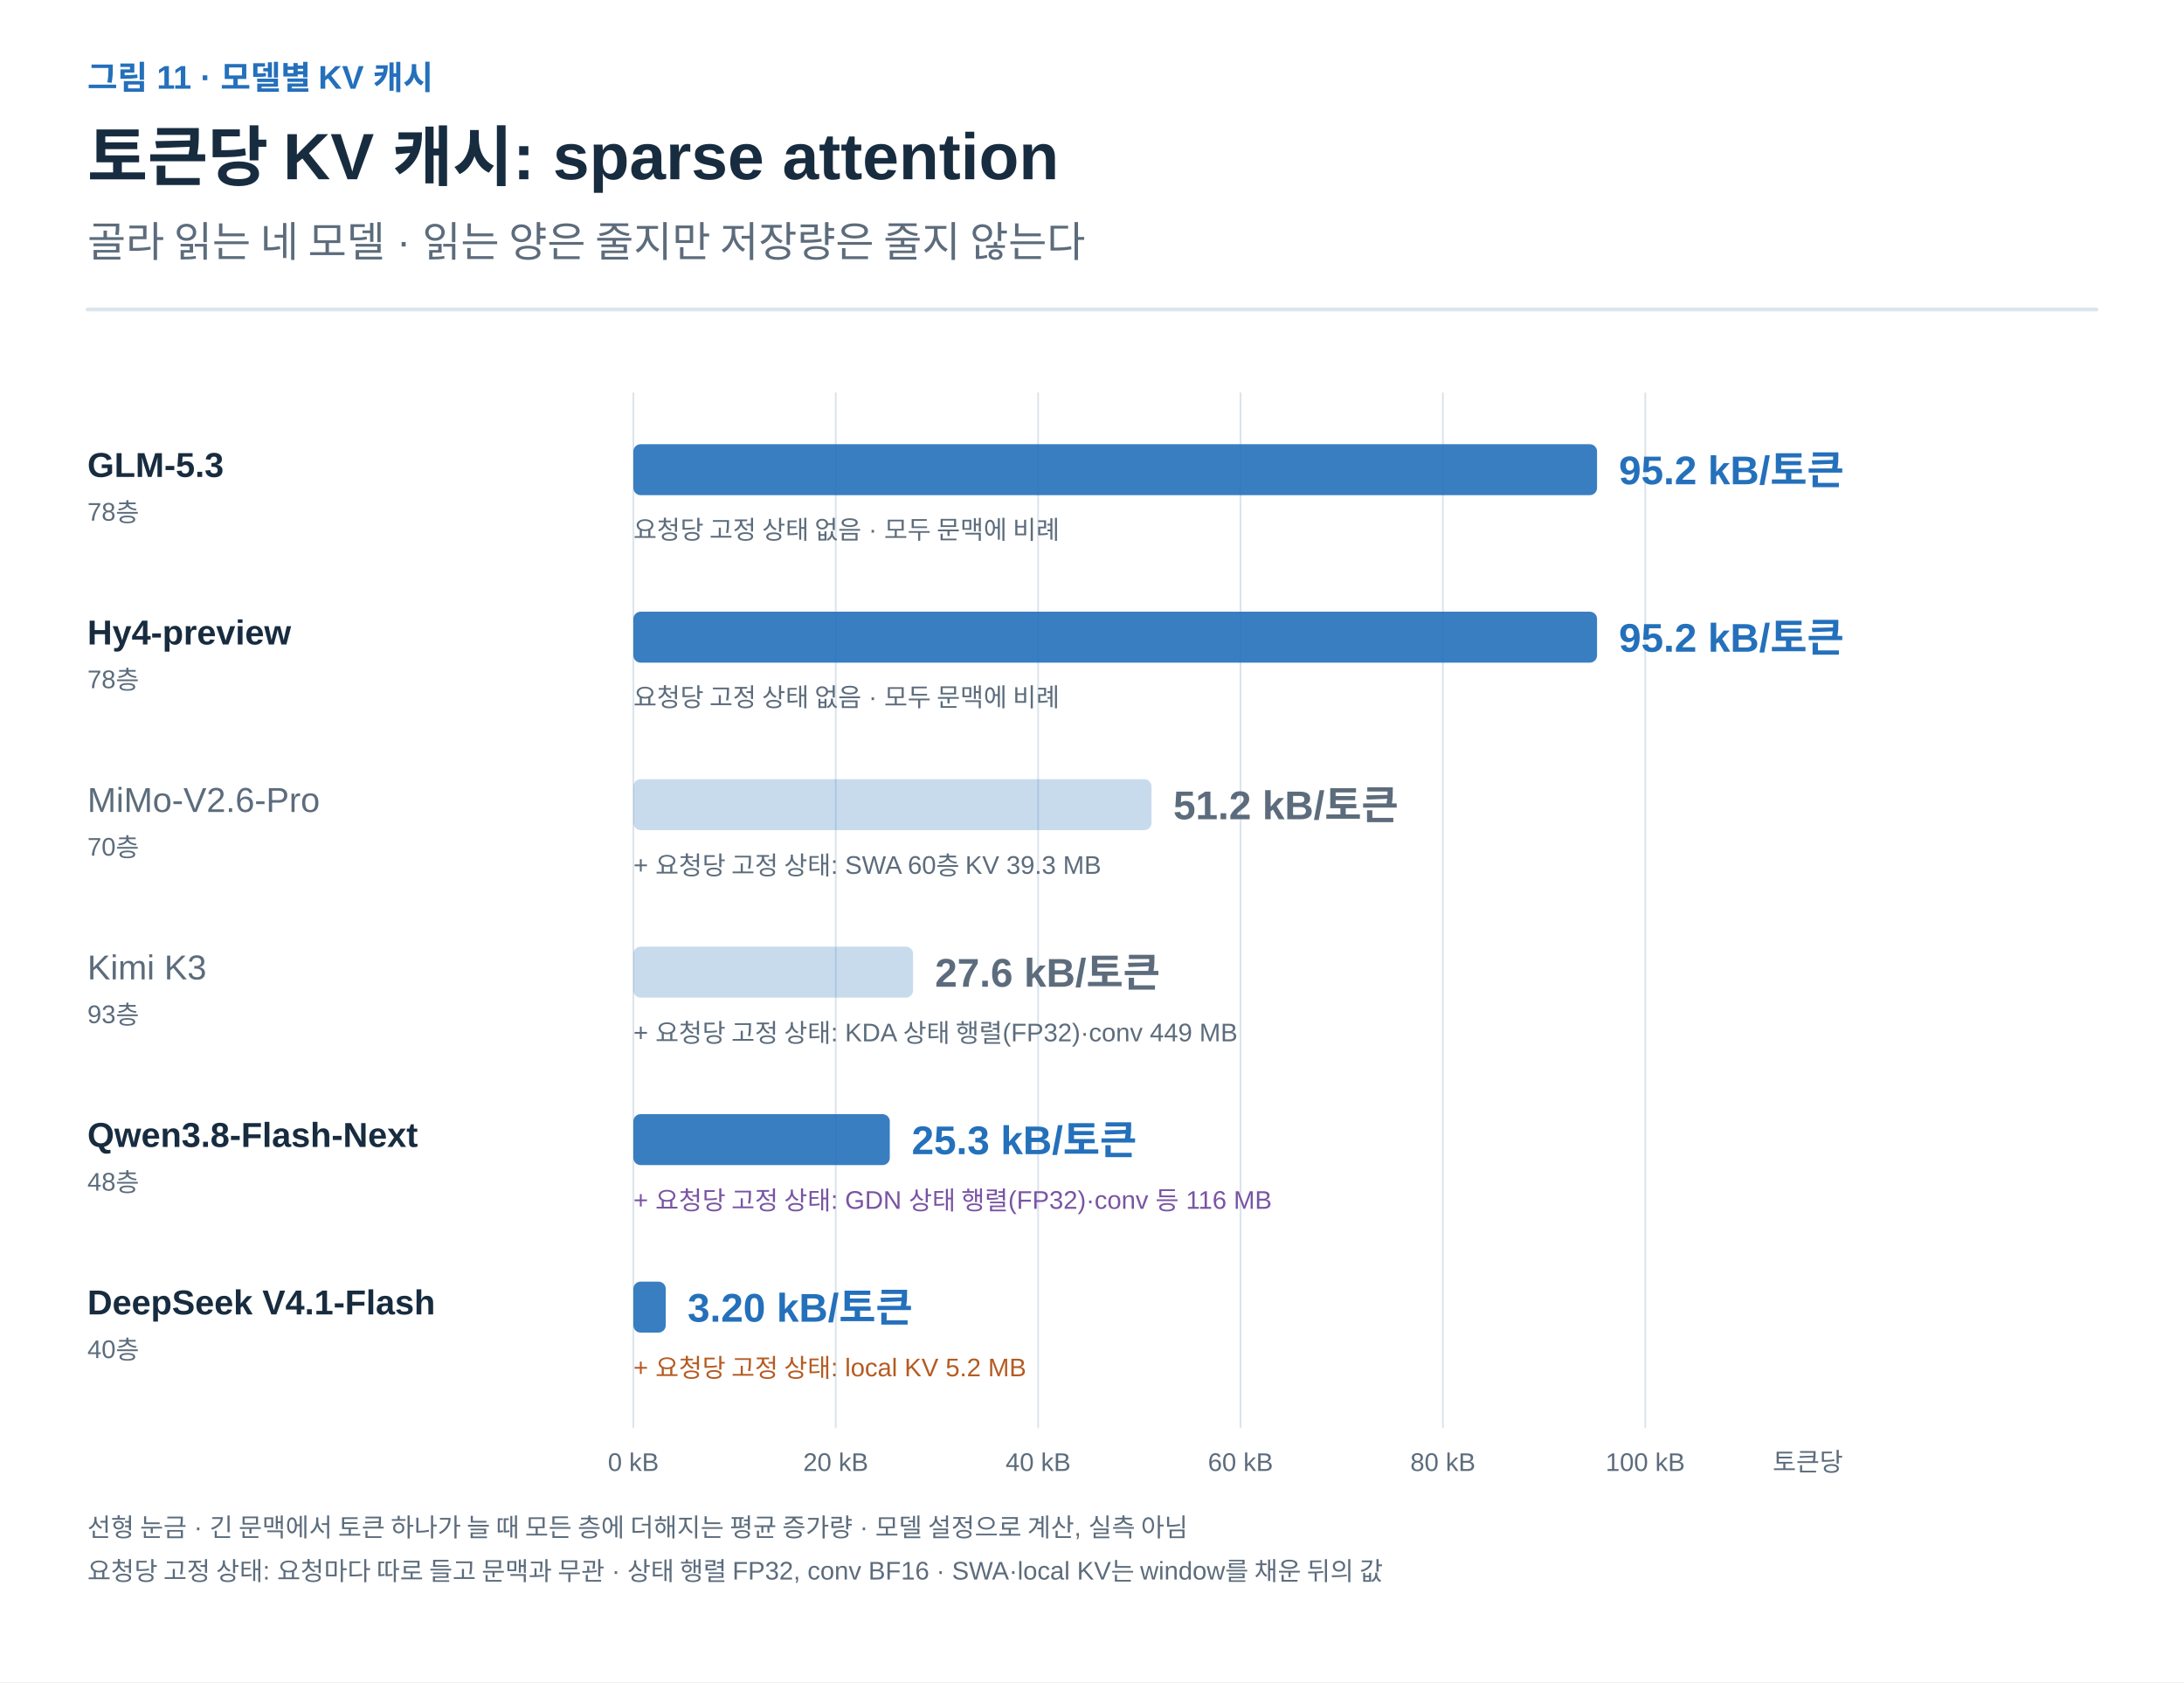
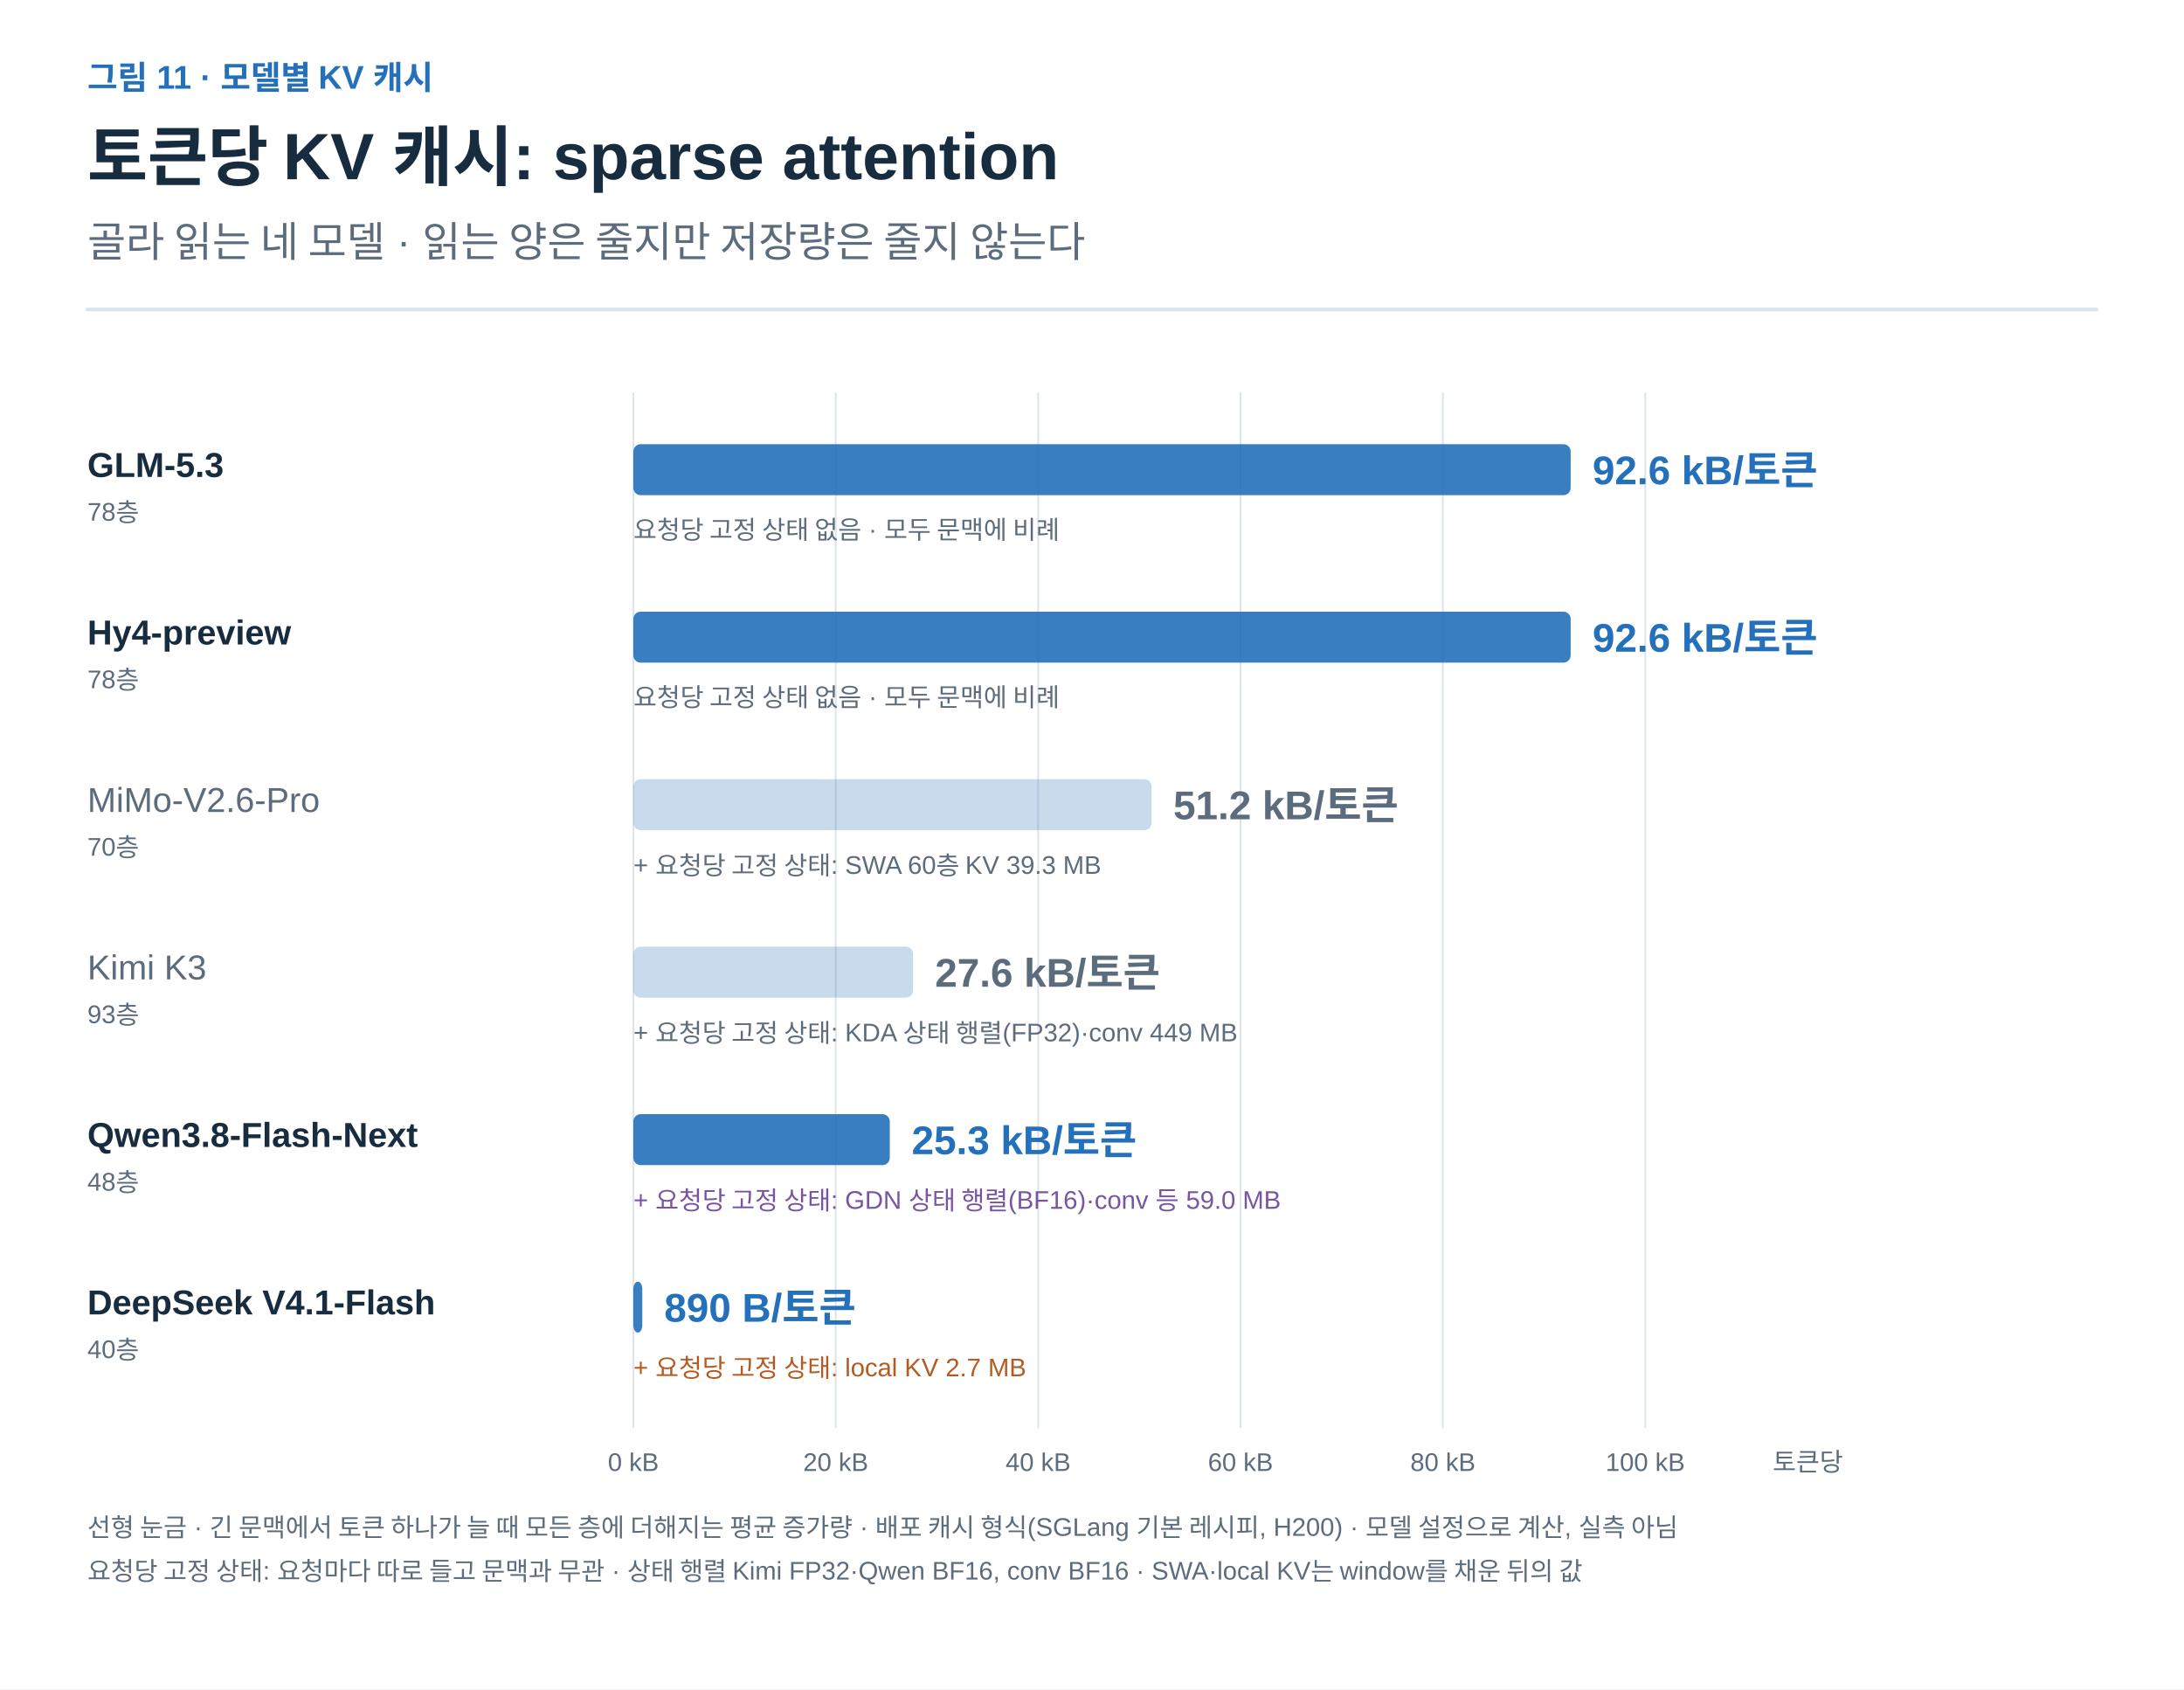
- <svg xmlns="http://www.w3.org/2000/svg" width="1200" height="924" viewBox="0 0 1200 924" role="img" aria-labelledby="title desc">
+ <svg xmlns="http://www.w3.org/2000/svg" width="1200" height="928" viewBox="0 0 1200 928" role="img" aria-labelledby="title desc">
  <defs>
    <marker id="arrow-ink" viewBox="0 0 10 10" refX="8" refY="5" markerWidth="6" markerHeight="6" orient="auto">
      <path d="M1 1 L9 5 L1 9" fill="none" stroke="#182C40" stroke-width="1.6" />
    </marker>
    <marker id="arrow-muted" viewBox="0 0 10 10" refX="8" refY="5" markerWidth="6" markerHeight="6" orient="auto">
      <path d="M1 1 L9 5 L1 9" fill="none" stroke="#5C6C7C" stroke-width="1.6" />
    </marker>
    <marker id="arrow-line" viewBox="0 0 10 10" refX="8" refY="5" markerWidth="6" markerHeight="6" orient="auto">
      <path d="M1 1 L9 5 L1 9" fill="none" stroke="#DCE4EC" stroke-width="1.6" />
    </marker>
    <marker id="arrow-paper" viewBox="0 0 10 10" refX="8" refY="5" markerWidth="6" markerHeight="6" orient="auto">
      <path d="M1 1 L9 5 L1 9" fill="none" stroke="#FFFFFF" stroke-width="1.6" />
    </marker>
    <marker id="arrow-blue" viewBox="0 0 10 10" refX="8" refY="5" markerWidth="6" markerHeight="6" orient="auto">
      <path d="M1 1 L9 5 L1 9" fill="none" stroke="#2470BB" stroke-width="1.6" />
    </marker>
    <marker id="arrow-teal" viewBox="0 0 10 10" refX="8" refY="5" markerWidth="6" markerHeight="6" orient="auto">
      <path d="M1 1 L9 5 L1 9" fill="none" stroke="#287D78" stroke-width="1.6" />
    </marker>
    <marker id="arrow-orange" viewBox="0 0 10 10" refX="8" refY="5" markerWidth="6" markerHeight="6" orient="auto">
      <path d="M1 1 L9 5 L1 9" fill="none" stroke="#B55B22" stroke-width="1.6" />
    </marker>
    <marker id="arrow-purple" viewBox="0 0 10 10" refX="8" refY="5" markerWidth="6" markerHeight="6" orient="auto">
      <path d="M1 1 L9 5 L1 9" fill="none" stroke="#7954A3" stroke-width="1.6" />
    </marker>
    <marker id="arrow-gray" viewBox="0 0 10 10" refX="8" refY="5" markerWidth="6" markerHeight="6" orient="auto">
      <path d="M1 1 L9 5 L1 9" fill="none" stroke="#657789" stroke-width="1.6" />
    </marker>
    <marker id="arrow-red" viewBox="0 0 10 10" refX="8" refY="5" markerWidth="6" markerHeight="6" orient="auto">
      <path d="M1 1 L9 5 L1 9" fill="none" stroke="#B34242" stroke-width="1.6" />
    </marker>
    <marker id="arrow-indigo" viewBox="0 0 10 10" refX="8" refY="5" markerWidth="6" markerHeight="6" orient="auto">
      <path d="M1 1 L9 5 L1 9" fill="none" stroke="#4C60A8" stroke-width="1.6" />
    </marker>
    <marker id="arrow-slate" viewBox="0 0 10 10" refX="8" refY="5" markerWidth="6" markerHeight="6" orient="auto">
      <path d="M1 1 L9 5 L1 9" fill="none" stroke="#8191A0" stroke-width="1.6" />
    </marker>
    <marker id="arrow-surface" viewBox="0 0 10 10" refX="8" refY="5" markerWidth="6" markerHeight="6" orient="auto">
      <path d="M1 1 L9 5 L1 9" fill="none" stroke="#F8FAFC" stroke-width="1.6" />
    </marker>
  </defs>
  <style>text{font-family:Arial,"Apple SD Gothic Neo","Noto Sans KR",sans-serif}text[font-family]{font-family:Menlo,Consolas,monospace}path{stroke-linecap:round;stroke-linejoin:round}</style>
  <rect width="100%" height="100%" fill="white" />
  <text x="48" y="49" fill="#2470BB" font-size="18" font-weight="600" text-anchor="start" data-max-width="1104">그림 11 · 모델별 KV 캐시</text>
  <text x="48" y="99" fill="#182C40" font-size="36" font-weight="700" text-anchor="start" data-max-width="1104">토큰당 KV 캐시: sparse attention</text>
  <text x="48" y="141" fill="#5C6C7C" font-size="23" font-weight="400" text-anchor="start" data-max-width="1104">골라 읽는 네 모델 · 읽는 양은 줄지만 저장량은 줄지 않는다</text>
  <path d="M48,170 H1152" stroke="#DCE4EC" stroke-width="2" />
  <g transform="translate(48 206) scale(1)" data-panel="1">
    <path d="M856 10 L856 578" stroke="#DCE4EC" stroke-width="1" fill="none" />
    <path d="M744.8 10 L744.8 578" stroke="#DCE4EC" stroke-width="1" fill="none" />
    <path d="M633.6 10 L633.6 578" stroke="#DCE4EC" stroke-width="1" fill="none" />
    <path d="M522.4 10 L522.4 578" stroke="#DCE4EC" stroke-width="1" fill="none" />
    <path d="M411.2 10 L411.2 578" stroke="#DCE4EC" stroke-width="1" fill="none" />
    <path d="M300 10 L300 578" stroke="#DCE4EC" stroke-width="1" fill="none" />
    <text x="0" y="56" fill="#182C40" font-size="19" font-weight="700" text-anchor="start" data-max-width="280">GLM-5.3</text>
    <text x="0" y="80" fill="#5C6C7C" font-size="14" font-weight="400" text-anchor="start" data-max-width="280">78층</text>
-     <rect x="300" y="38" width="529.5" height="28" rx="4" fill="#2470BB" fill-opacity="0.9" />
-     <text x="841.49" y="60" fill="#2470BB" font-size="22" font-weight="700" text-anchor="start" data-max-width="220">95.2 kB/토큰</text>
+     <rect x="300" y="38" width="515.0" height="28" rx="4" fill="#2470BB" fill-opacity="0.9" />
+     <text x="827.012" y="60" fill="#2470BB" font-size="22" font-weight="700" text-anchor="start" data-max-width="220">92.6 kB/토큰</text>
    <text x="300" y="90" fill="#5C6C7C" font-size="14" font-weight="400" text-anchor="start" data-max-width="804">요청당 고정 상태 없음 · 모두 문맥에 비례</text>
    <text x="0" y="148" fill="#182C40" font-size="19" font-weight="700" text-anchor="start" data-max-width="280">Hy4-preview</text>
    <text x="0" y="172" fill="#5C6C7C" font-size="14" font-weight="400" text-anchor="start" data-max-width="280">78층</text>
-     <rect x="300" y="130" width="529.5" height="28" rx="4" fill="#2470BB" fill-opacity="0.9" />
-     <text x="841.49" y="152" fill="#2470BB" font-size="22" font-weight="700" text-anchor="start" data-max-width="220">95.2 kB/토큰</text>
+     <rect x="300" y="130" width="515.0" height="28" rx="4" fill="#2470BB" fill-opacity="0.9" />
+     <text x="827.012" y="152" fill="#2470BB" font-size="22" font-weight="700" text-anchor="start" data-max-width="220">92.6 kB/토큰</text>
    <text x="300" y="182" fill="#5C6C7C" font-size="14" font-weight="400" text-anchor="start" data-max-width="804">요청당 고정 상태 없음 · 모두 문맥에 비례</text>
    <text x="0" y="240" fill="#5C6C7C" font-size="19" font-weight="400" text-anchor="start" data-max-width="280">MiMo-V2.6-Pro</text>
    <text x="0" y="264" fill="#5C6C7C" font-size="14" font-weight="400" text-anchor="start" data-max-width="280">70층</text>
    <rect x="300" y="222" width="284.7" height="28" rx="4" fill="#2470BB" fill-opacity="0.25" />
    <text x="596.672" y="244" fill="#5C6C7C" font-size="22" font-weight="700" text-anchor="start" data-max-width="220">51.2 kB/토큰</text>
    <text x="300" y="274" fill="#5C6C7C" font-size="14" font-weight="400" text-anchor="start" data-max-width="804">+ 요청당 고정 상태: SWA 60층 KV 39.3 MB</text>
    <text x="0" y="332" fill="#5C6C7C" font-size="19" font-weight="400" text-anchor="start" data-max-width="280">Kimi K3</text>
    <text x="0" y="356" fill="#5C6C7C" font-size="14" font-weight="400" text-anchor="start" data-max-width="280">93층</text>
    <rect x="300" y="314" width="153.7" height="28" rx="4" fill="#2470BB" fill-opacity="0.25" />
    <text x="465.723" y="336" fill="#5C6C7C" font-size="22" font-weight="700" text-anchor="start" data-max-width="220">27.6 kB/토큰</text>
    <text x="300" y="366" fill="#5C6C7C" font-size="14" font-weight="400" text-anchor="start" data-max-width="804">+ 요청당 고정 상태: KDA 상태 행렬(FP32)·conv 449 MB</text>
    <text x="0" y="424" fill="#182C40" font-size="19" font-weight="700" text-anchor="start" data-max-width="280">Qwen3.8-Flash-Next</text>
    <text x="0" y="448" fill="#5C6C7C" font-size="14" font-weight="400" text-anchor="start" data-max-width="280">48층</text>
    <rect x="300" y="406" width="140.9" height="28" rx="4" fill="#2470BB" fill-opacity="0.9" />
    <text x="452.913" y="428" fill="#2470BB" font-size="22" font-weight="700" text-anchor="start" data-max-width="220">25.3 kB/토큰</text>
-     <text x="300" y="458" fill="#7954A3" font-size="14" font-weight="400" text-anchor="start" data-max-width="804">+ 요청당 고정 상태: GDN 상태 행렬(FP32)·conv 등 116 MB</text>
+     <text x="300" y="458" fill="#7954A3" font-size="14" font-weight="400" text-anchor="start" data-max-width="804">+ 요청당 고정 상태: GDN 상태 행렬(BF16)·conv 등 59.0 MB</text>
    <text x="0" y="516" fill="#182C40" font-size="19" font-weight="700" text-anchor="start" data-max-width="280">DeepSeek V4.1-Flash</text>
    <text x="0" y="540" fill="#5C6C7C" font-size="14" font-weight="400" text-anchor="start" data-max-width="280">40층</text>
-     <rect x="300" y="498" width="17.8" height="28" rx="4" fill="#2470BB" fill-opacity="0.9" />
-     <text x="329.792" y="520" fill="#2470BB" font-size="22" font-weight="700" text-anchor="start" data-max-width="220">3.20 kB/토큰</text>
-     <text x="300" y="550" fill="#B55B22" font-size="14" font-weight="400" text-anchor="start" data-max-width="804">+ 요청당 고정 상태: local KV 5.2 MB</text>
+     <rect x="300" y="498" width="4.9" height="28" rx="4" fill="#2470BB" fill-opacity="0.9" />
+     <text x="316.948" y="520" fill="#2470BB" font-size="22" font-weight="700" text-anchor="start" data-max-width="220">890 B/토큰</text>
+     <text x="300" y="550" fill="#B55B22" font-size="14" font-weight="400" text-anchor="start" data-max-width="804">+ 요청당 고정 상태: local KV 2.7 MB</text>
    <text x="300" y="602" fill="#5C6C7C" font-size="14" font-weight="400" text-anchor="middle" data-max-width="80">0 kB</text>
    <text x="411.2" y="602" fill="#5C6C7C" font-size="14" font-weight="400" text-anchor="middle" data-max-width="80">20 kB</text>
    <text x="522.4" y="602" fill="#5C6C7C" font-size="14" font-weight="400" text-anchor="middle" data-max-width="80">40 kB</text>
    <text x="633.6" y="602" fill="#5C6C7C" font-size="14" font-weight="400" text-anchor="middle" data-max-width="80">60 kB</text>
    <text x="744.8" y="602" fill="#5C6C7C" font-size="14" font-weight="400" text-anchor="middle" data-max-width="80">80 kB</text>
    <text x="856" y="602" fill="#5C6C7C" font-size="14" font-weight="400" text-anchor="middle" data-max-width="80">100 kB</text>
    <text x="926" y="602" fill="#5C6C7C" font-size="14" font-weight="400" text-anchor="start" data-max-width="120">토큰당</text>
-     <text x="0" y="638" fill="#5C6C7C" font-size="14" font-weight="400" text-anchor="start" data-max-width="1104">선형 눈금 · 긴 문맥에서 토큰 하나가 늘 때 모든 층에 더해지는 평균 증가량 · 모델 설정으로 계산, 실측 아님</text>
-     <text x="0" y="662" fill="#5C6C7C" font-size="14" font-weight="400" text-anchor="start" data-max-width="1104">요청당 고정 상태: 요청마다 따로 들고 문맥과 무관 · 상태 행렬 FP32, conv BF16 · SWA·local KV는 window를 채운 뒤의 값</text>
+     <text x="0" y="638" fill="#5C6C7C" font-size="14" font-weight="400" text-anchor="start" data-max-width="1104">선형 눈금 · 긴 문맥에서 토큰 하나가 늘 때 모든 층에 더해지는 평균 증가량 · 배포 캐시 형식(SGLang 기본 레시피, H200) · 모델 설정으로 계산, 실측 아님</text>
+     <text x="0" y="662" fill="#5C6C7C" font-size="14" font-weight="400" text-anchor="start" data-max-width="1104">요청당 고정 상태: 요청마다 따로 들고 문맥과 무관 · 상태 행렬 Kimi FP32·Qwen BF16, conv BF16 · SWA·local KV는 window를 채운 뒤의 값</text>
  </g>
</svg>
